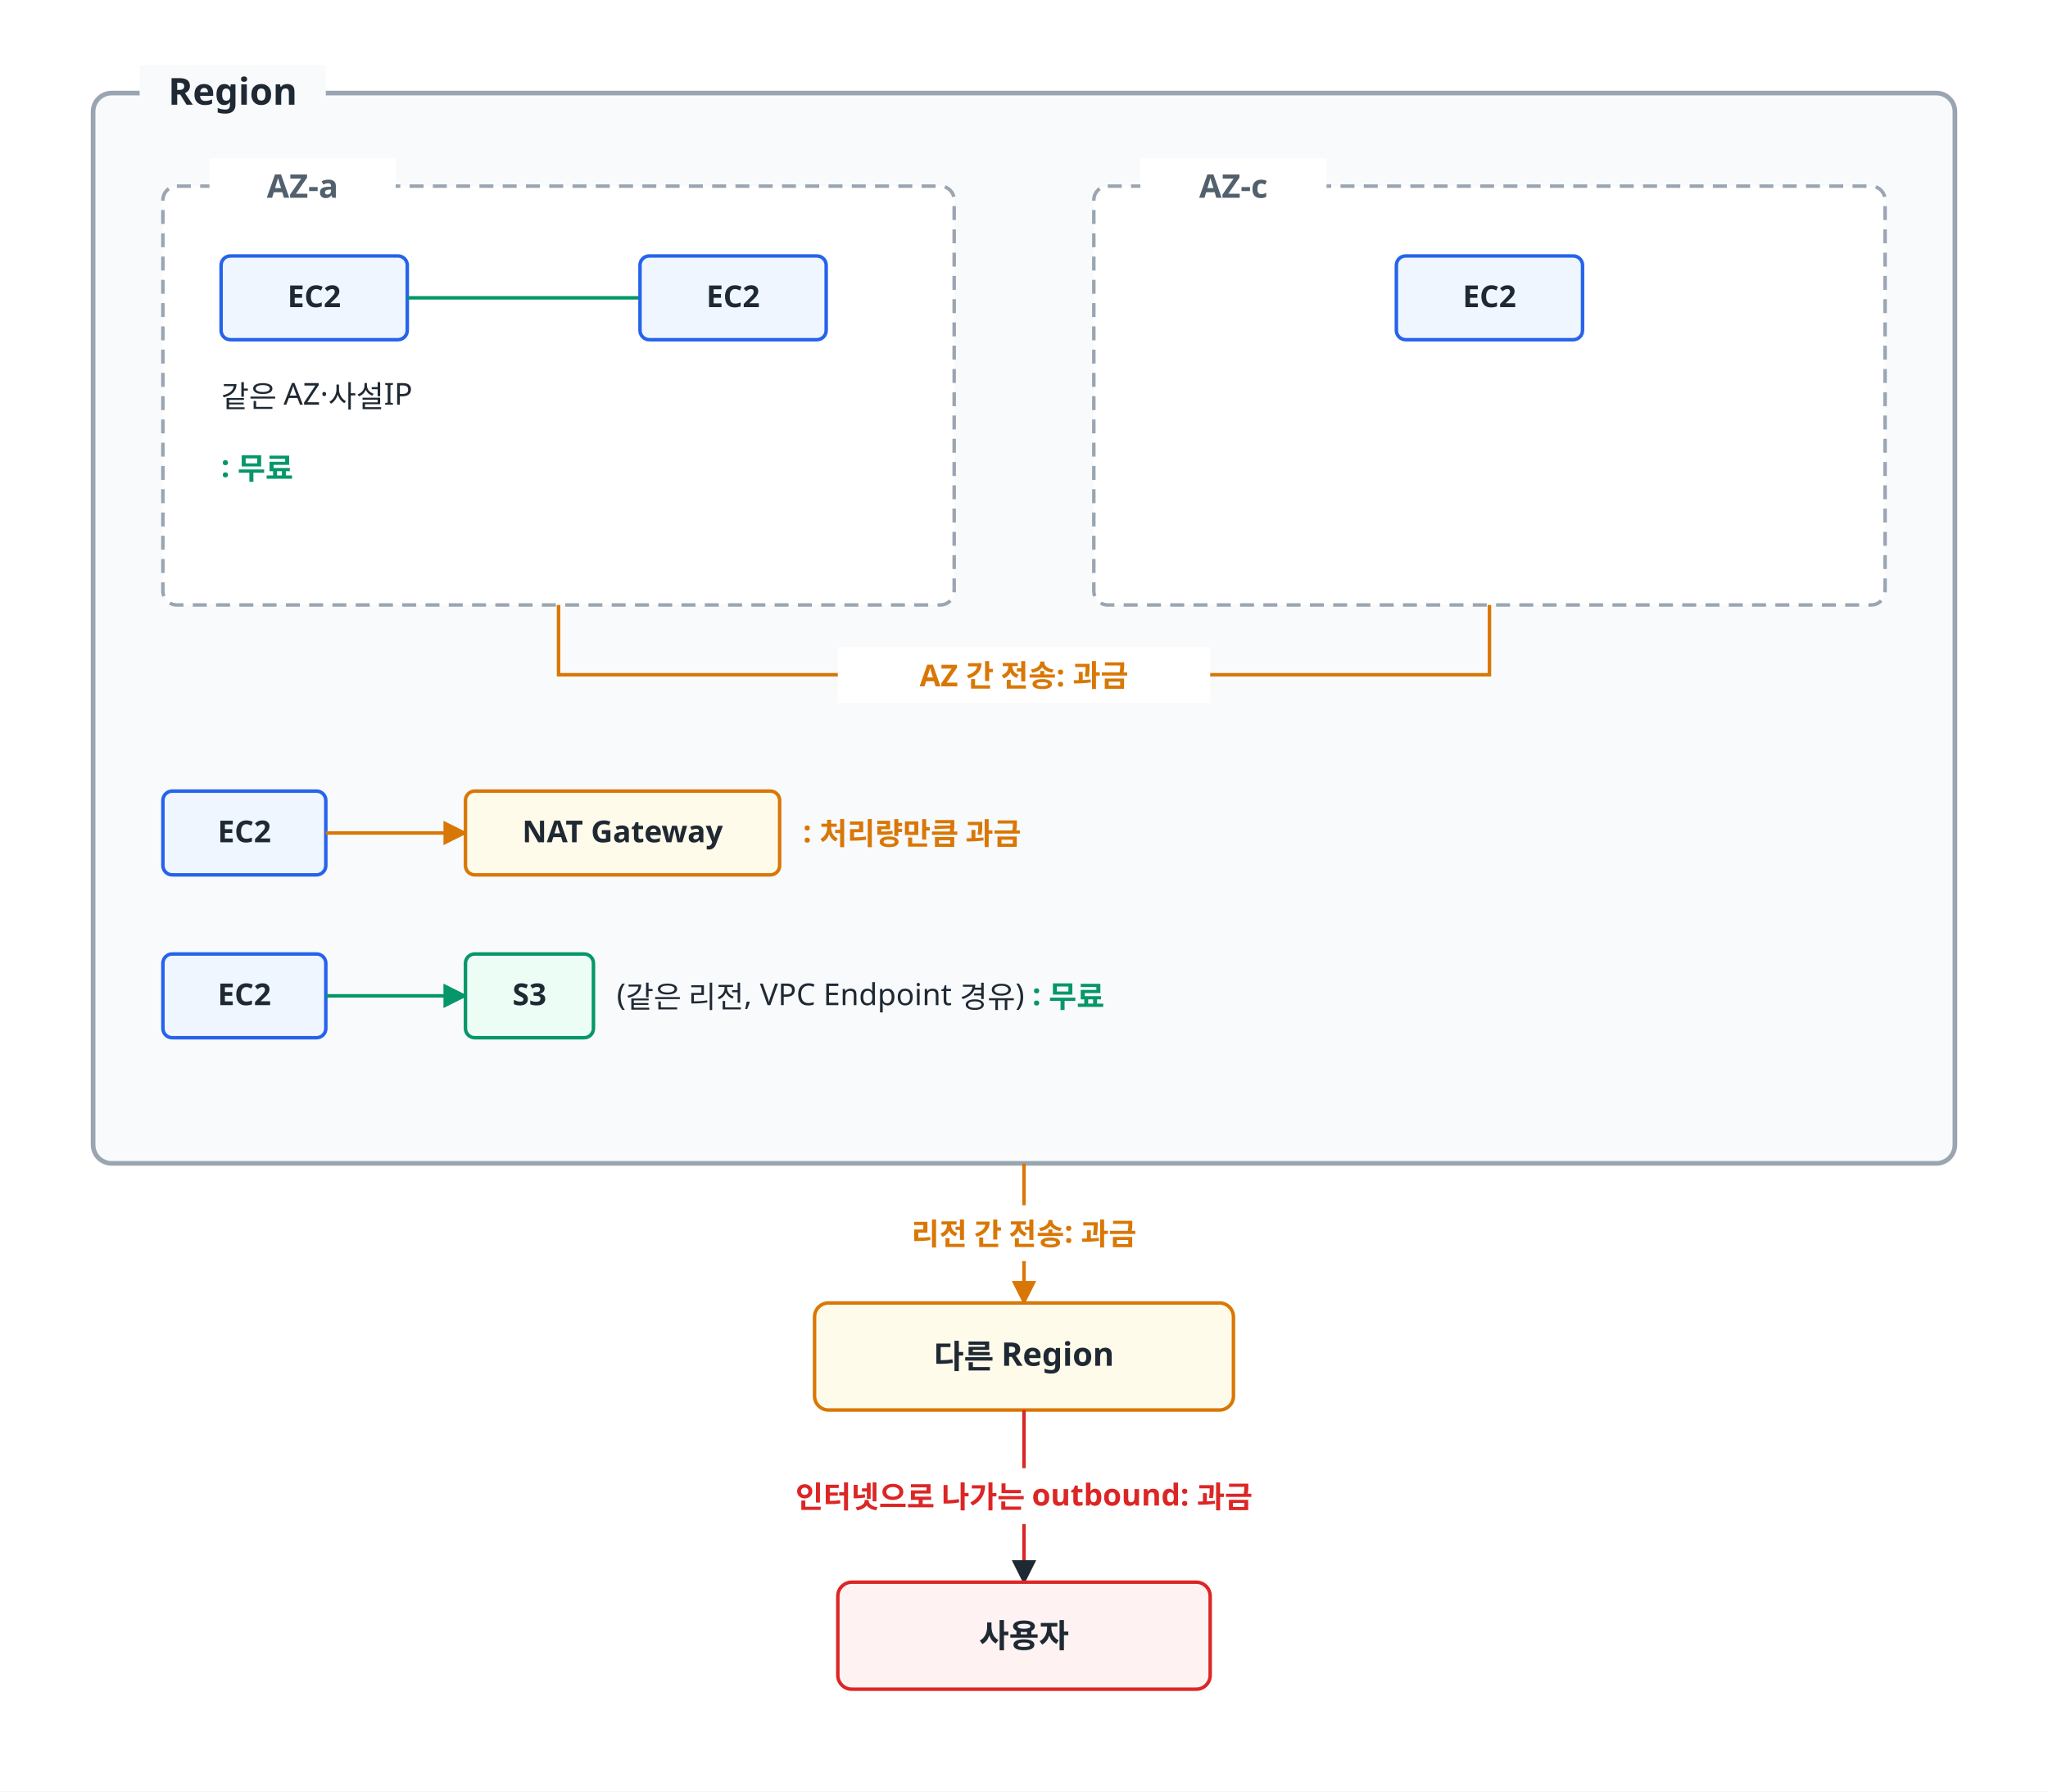
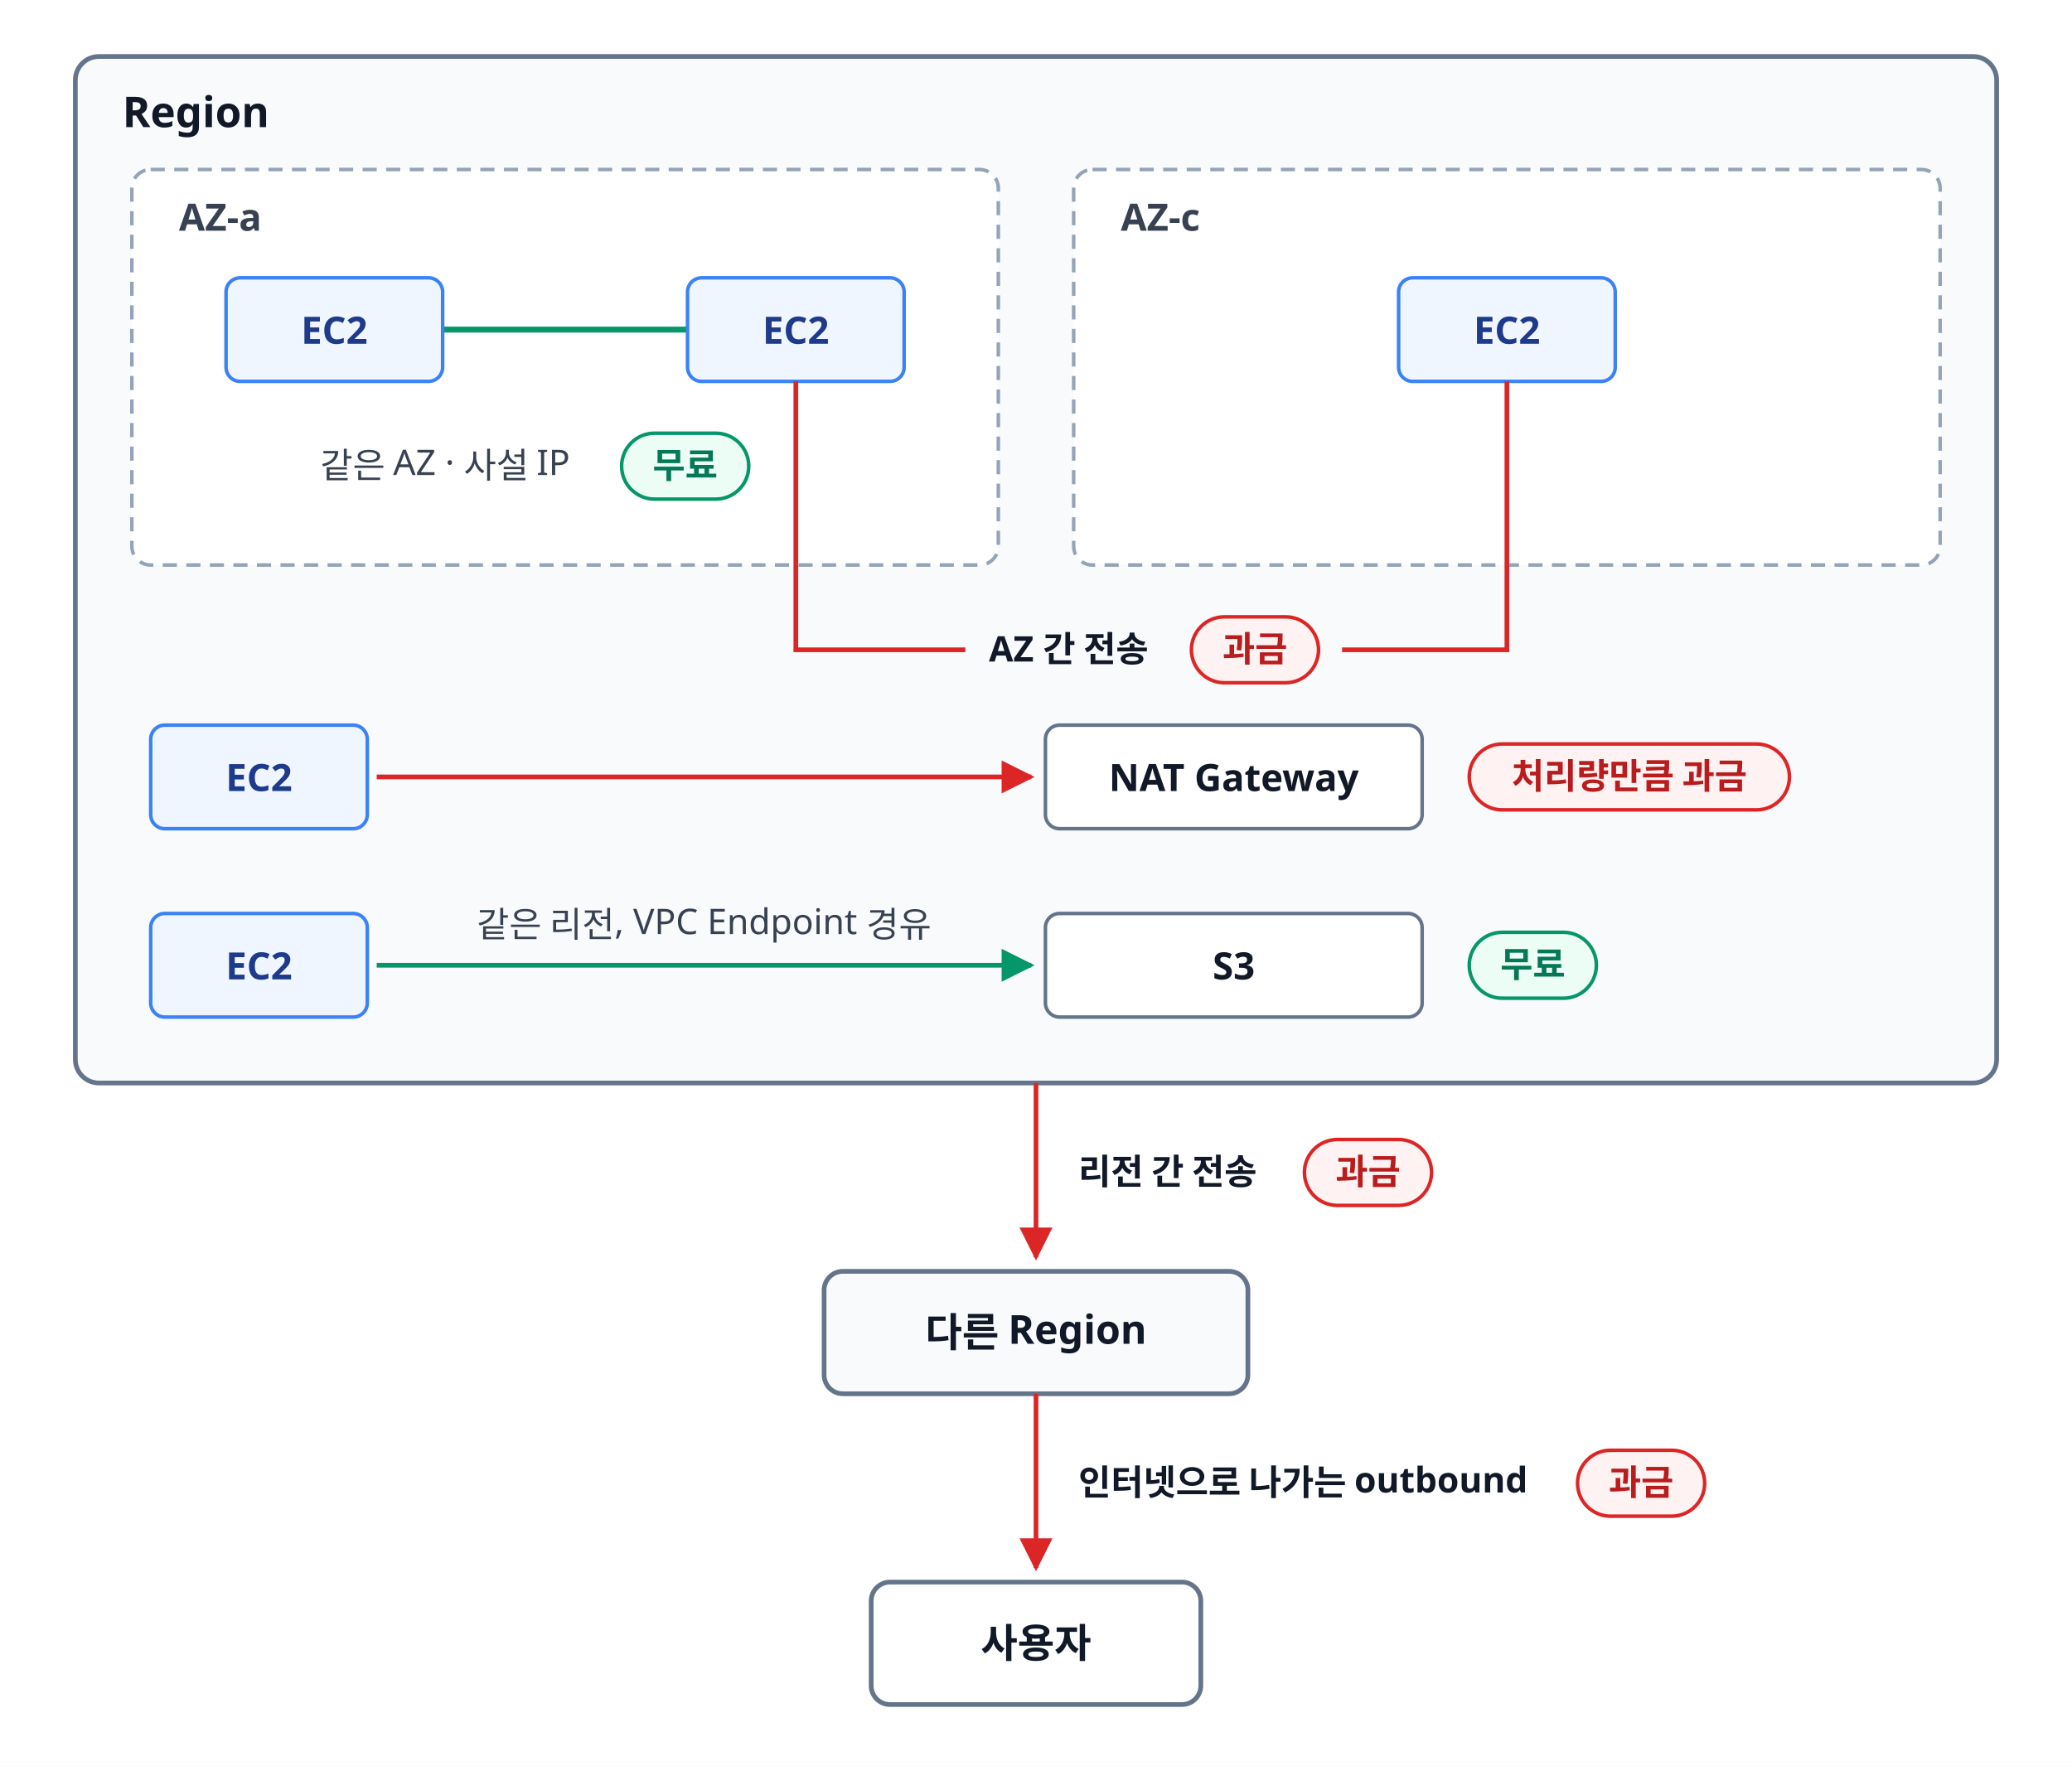
- <svg xmlns="http://www.w3.org/2000/svg" viewBox="0 0 880 770" width="880" height="770" font-family="'Malgun Gothic','Apple SD Gothic Neo','Noto Sans KR','Segoe UI',sans-serif" role="img" aria-labelledby="t d">
+ <svg xmlns="http://www.w3.org/2000/svg" viewBox="0 0 880 750" width="880" height="750" font-family="'Malgun Gothic','Apple SD Gothic Neo','Noto Sans KR','Segoe UI',sans-serif" role="img" aria-labelledby="t d">
  <defs>
-     <marker id="a-ink" viewBox="0 0 10 10" refX="9" refY="5" markerWidth="7" markerHeight="7" orient="auto-start-reverse">
-       <path d="M0,0 L10,5 L0,10 z" fill="#1f2933" />
+     <marker id="ah-red" viewBox="0 0 10 10" refX="9" refY="5" markerWidth="7" markerHeight="7" orient="auto">
+       <path d="M0,0 L10,5 L0,10 z" fill="#dc2626" />
    </marker>
-     <marker id="a-blue" viewBox="0 0 10 10" refX="9" refY="5" markerWidth="7" markerHeight="7" orient="auto-start-reverse">
-       <path d="M0,0 L10,5 L0,10 z" fill="#2563eb" />
-     </marker>
-     <marker id="a-green" viewBox="0 0 10 10" refX="9" refY="5" markerWidth="7" markerHeight="7" orient="auto-start-reverse">
+     <marker id="ah-green" viewBox="0 0 10 10" refX="9" refY="5" markerWidth="7" markerHeight="7" orient="auto">
      <path d="M0,0 L10,5 L0,10 z" fill="#059669" />
    </marker>
-     <marker id="a-orange" viewBox="0 0 10 10" refX="9" refY="5" markerWidth="7" markerHeight="7" orient="auto-start-reverse">
-       <path d="M0,0 L10,5 L0,10 z" fill="#d97706" />
-     </marker>
  </defs>
-   <rect width="880" height="770" fill="#ffffff" />
-   <rect x="40" y="40" width="800" height="460" rx="8" fill="#f8fafc" stroke="#9aa5b1" stroke-width="2" />
-   <rect x="60" y="28" width="80" height="24" fill="#f8fafc" />
-   <text x="100" y="45" font-size="16" font-weight="bold" fill="#1f2933" text-anchor="middle">Region</text>
-   <rect x="70" y="80" width="340" height="180" rx="6" fill="#ffffff" stroke="#9aa5b1" stroke-width="1.5" stroke-dasharray="6 4" />
-   <rect x="90" y="68" width="80" height="24" fill="#ffffff" />
-   <text x="130" y="85" font-size="14" font-weight="bold" fill="#52606d" text-anchor="middle">AZ-a</text>
-   <rect x="95" y="110" width="80" height="36" rx="4" fill="#eff6ff" stroke="#2563eb" stroke-width="1.5" />
-   <text x="135" y="132" font-size="13" font-weight="bold" fill="#1f2933" text-anchor="middle">EC2</text>
-   <path d="M175,128 L275,128" stroke="#059669" stroke-width="1.5" />
-   <rect x="275" y="110" width="80" height="36" rx="4" fill="#eff6ff" stroke="#2563eb" stroke-width="1.5" />
-   <text x="315" y="132" font-size="13" font-weight="bold" fill="#1f2933" text-anchor="middle">EC2</text>
-   <text x="95" y="175" font-size="13" fill="#1f2933">같은 AZ·사설IP</text>
-   <text x="95" y="205" font-size="13" font-weight="bold" fill="#059669">: 무료</text>
-   <rect x="470" y="80" width="340" height="180" rx="6" fill="#ffffff" stroke="#9aa5b1" stroke-width="1.5" stroke-dasharray="6 4" />
-   <rect x="490" y="68" width="80" height="24" fill="#ffffff" />
-   <text x="530" y="85" font-size="14" font-weight="bold" fill="#52606d" text-anchor="middle">AZ-c</text>
-   <rect x="600" y="110" width="80" height="36" rx="4" fill="#eff6ff" stroke="#2563eb" stroke-width="1.5" />
-   <text x="640" y="132" font-size="13" font-weight="bold" fill="#1f2933" text-anchor="middle">EC2</text>
-   <path d="M240,260 L240,290 L640,290 L640,260" fill="none" stroke="#d97706" stroke-width="1.5" />
-   <rect x="360" y="278" width="160" height="24" fill="#ffffff" />
-   <text x="440" y="295" font-size="13" font-weight="bold" fill="#d97706" text-anchor="middle">AZ 간 전송: 과금</text>
-   <rect x="70" y="340" width="70" height="36" rx="4" fill="#eff6ff" stroke="#2563eb" stroke-width="1.5" />
-   <text x="105" y="362" font-size="13" font-weight="bold" fill="#1f2933" text-anchor="middle">EC2</text>
-   <path d="M140,358 L200,358" fill="none" stroke="#d97706" stroke-width="1.5" marker-end="url(#a-orange)" />
-   <rect x="200" y="340" width="135" height="36" rx="4" fill="#fffbeb" stroke="#d97706" stroke-width="1.5" />
-   <text x="267.5" y="362" font-size="13" font-weight="bold" fill="#1f2933" text-anchor="middle">NAT Gateway</text>
-   <text x="345" y="362" font-size="13" font-weight="bold" fill="#d97706">: 처리량만큼 과금</text>
-   <rect x="70" y="410" width="70" height="36" rx="4" fill="#eff6ff" stroke="#2563eb" stroke-width="1.5" />
-   <text x="105" y="432" font-size="13" font-weight="bold" fill="#1f2933" text-anchor="middle">EC2</text>
-   <path d="M140,428 L200,428" fill="none" stroke="#059669" stroke-width="1.5" marker-end="url(#a-green)" />
-   <rect x="200" y="410" width="55" height="36" rx="4" fill="#ecfdf5" stroke="#059669" stroke-width="1.5" />
-   <text x="227.5" y="432" font-size="13" font-weight="bold" fill="#1f2933" text-anchor="middle">S3</text>
-   <text x="265" y="432" font-size="13" fill="#1f2933">(같은 리전, VPC Endpoint 경유) <tspan font-weight="bold" fill="#059669">: 무료</tspan>
-   </text>
-   <path d="M440,500 L440,560" fill="none" stroke="#d97706" stroke-width="1.5" marker-end="url(#a-orange)" />
-   <rect x="360" y="518" width="160" height="24" fill="#ffffff" />
-   <text x="440" y="535" font-size="13" font-weight="bold" fill="#d97706" text-anchor="middle">리전 간 전송: 과금</text>
-   <rect x="350" y="560" width="180" height="46" rx="6" fill="#fffbeb" stroke="#d97706" stroke-width="1.5" />
-   <text x="440" y="588" font-size="14" font-weight="bold" fill="#1f2933" text-anchor="middle">다른 Region</text>
-   <path d="M440,606 L440,680" fill="none" stroke="#dc2626" stroke-width="1.5" marker-end="url(#a-ink)" />
-   <rect x="310" y="631" width="260" height="24" fill="#ffffff" />
-   <text x="440" y="648" font-size="13" font-weight="bold" fill="#dc2626" text-anchor="middle">인터넷으로 나가는 outbound: 과금</text>
-   <rect x="360" y="680" width="160" height="46" rx="6" fill="#fef2f2" stroke="#dc2626" stroke-width="1.5" />
-   <text x="440" y="708" font-size="14" font-weight="bold" fill="#1f2933" text-anchor="middle">사용자</text>
+   <rect width="880" height="750" fill="#ffffff" />
+   <rect x="32" y="24" width="816" height="436" rx="10" fill="#f8fafc" stroke="#64748b" stroke-width="2" />
+   <text x="52" y="54" font-size="18" font-weight="bold" fill="#111827">Region</text>
+   <rect x="56" y="72" width="368" height="168" rx="8" fill="#ffffff" stroke="#94a3b8" stroke-width="1.5" stroke-dasharray="6 4" />
+   <text x="76" y="98" font-size="16" font-weight="bold" fill="#374151">AZ-a</text>
+   <path d="M188,140 H292" fill="none" stroke="#059669" stroke-width="2.5" />
+   <rect x="96" y="118" width="92" height="44" rx="6" fill="#eff6ff" stroke="#3b82f6" stroke-width="1.5" />
+   <text x="142" y="146" font-size="16" font-weight="bold" fill="#1e3a8a" text-anchor="middle">EC2</text>
+   <rect x="292" y="118" width="92" height="44" rx="6" fill="#eff6ff" stroke="#3b82f6" stroke-width="1.5" />
+   <text x="338" y="146" font-size="16" font-weight="bold" fill="#1e3a8a" text-anchor="middle">EC2</text>
+   <text x="136" y="203" font-size="15" fill="#374151">같은 AZ · 사설 IP</text>
+   <rect x="264" y="184" width="54" height="28" rx="14" fill="#ecfdf5" stroke="#059669" stroke-width="1.5" />
+   <text x="291" y="203" font-size="15" font-weight="bold" fill="#047857" text-anchor="middle">무료</text>
+   <rect x="456" y="72" width="368" height="168" rx="8" fill="#ffffff" stroke="#94a3b8" stroke-width="1.5" stroke-dasharray="6 4" />
+   <text x="476" y="98" font-size="16" font-weight="bold" fill="#374151">AZ-c</text>
+   <rect x="594" y="118" width="92" height="44" rx="6" fill="#eff6ff" stroke="#3b82f6" stroke-width="1.5" />
+   <text x="640" y="146" font-size="16" font-weight="bold" fill="#1e3a8a" text-anchor="middle">EC2</text>
+   <path d="M338,162 V276 H640 V162" fill="none" stroke="#dc2626" stroke-width="2" />
+   <rect x="410" y="262" width="160" height="28" fill="#f8fafc" />
+   <text x="420" y="281" font-size="15" font-weight="bold" fill="#111827">AZ 간 전송</text>
+   <rect x="506" y="262" width="54" height="28" rx="14" fill="#fef2f2" stroke="#dc2626" stroke-width="1.5" />
+   <text x="533" y="281" font-size="15" font-weight="bold" fill="#b91c1c" text-anchor="middle">과금</text>
+   <rect x="64" y="308" width="92" height="44" rx="6" fill="#eff6ff" stroke="#3b82f6" stroke-width="1.5" />
+   <text x="110" y="336" font-size="16" font-weight="bold" fill="#1e3a8a" text-anchor="middle">EC2</text>
+   <path d="M160,330 H438" fill="none" stroke="#dc2626" stroke-width="2" marker-end="url(#ah-red)" />
+   <rect x="444" y="308" width="160" height="44" rx="6" fill="#ffffff" stroke="#64748b" stroke-width="1.5" />
+   <text x="524" y="336" font-size="16" font-weight="bold" fill="#111827" text-anchor="middle">NAT Gateway</text>
+   <rect x="624" y="316" width="136" height="28" rx="14" fill="#fef2f2" stroke="#dc2626" stroke-width="1.5" />
+   <text x="692" y="335" font-size="15" font-weight="bold" fill="#b91c1c" text-anchor="middle">처리량만큼 과금</text>
+   <rect x="64" y="388" width="92" height="44" rx="6" fill="#eff6ff" stroke="#3b82f6" stroke-width="1.5" />
+   <text x="110" y="416" font-size="16" font-weight="bold" fill="#1e3a8a" text-anchor="middle">EC2</text>
+   <text x="299" y="398" font-size="15" fill="#374151" text-anchor="middle">같은 리전, VPC Endpoint 경유</text>
+   <path d="M160,410 H438" fill="none" stroke="#059669" stroke-width="2" marker-end="url(#ah-green)" />
+   <rect x="444" y="388" width="160" height="44" rx="6" fill="#ffffff" stroke="#64748b" stroke-width="1.5" />
+   <text x="524" y="416" font-size="16" font-weight="bold" fill="#111827" text-anchor="middle">S3</text>
+   <rect x="624" y="396" width="54" height="28" rx="14" fill="#ecfdf5" stroke="#059669" stroke-width="1.5" />
+   <text x="651" y="415" font-size="15" font-weight="bold" fill="#047857" text-anchor="middle">무료</text>
+   <path d="M440,460 V534" fill="none" stroke="#dc2626" stroke-width="2" marker-end="url(#ah-red)" />
+   <text x="458" y="503" font-size="15" font-weight="bold" fill="#111827">리전 간 전송</text>
+   <rect x="554" y="484" width="54" height="28" rx="14" fill="#fef2f2" stroke="#dc2626" stroke-width="1.5" />
+   <text x="581" y="503" font-size="15" font-weight="bold" fill="#b91c1c" text-anchor="middle">과금</text>
+   <rect x="350" y="540" width="180" height="52" rx="8" fill="#f8fafc" stroke="#64748b" stroke-width="2" />
+   <text x="440" y="572" font-size="17" font-weight="bold" fill="#111827" text-anchor="middle">다른 Region</text>
+   <path d="M440,592 V666" fill="none" stroke="#dc2626" stroke-width="2" marker-end="url(#ah-red)" />
+   <text x="458" y="635" font-size="15" font-weight="bold" fill="#111827">인터넷으로 나가는 outbound</text>
+   <rect x="670" y="616" width="54" height="28" rx="14" fill="#fef2f2" stroke="#dc2626" stroke-width="1.5" />
+   <text x="697" y="635" font-size="15" font-weight="bold" fill="#b91c1c" text-anchor="middle">과금</text>
+   <rect x="370" y="672" width="140" height="52" rx="8" fill="#ffffff" stroke="#64748b" stroke-width="2" />
+   <text x="440" y="704" font-size="17" font-weight="bold" fill="#111827" text-anchor="middle">사용자</text>
</svg>
